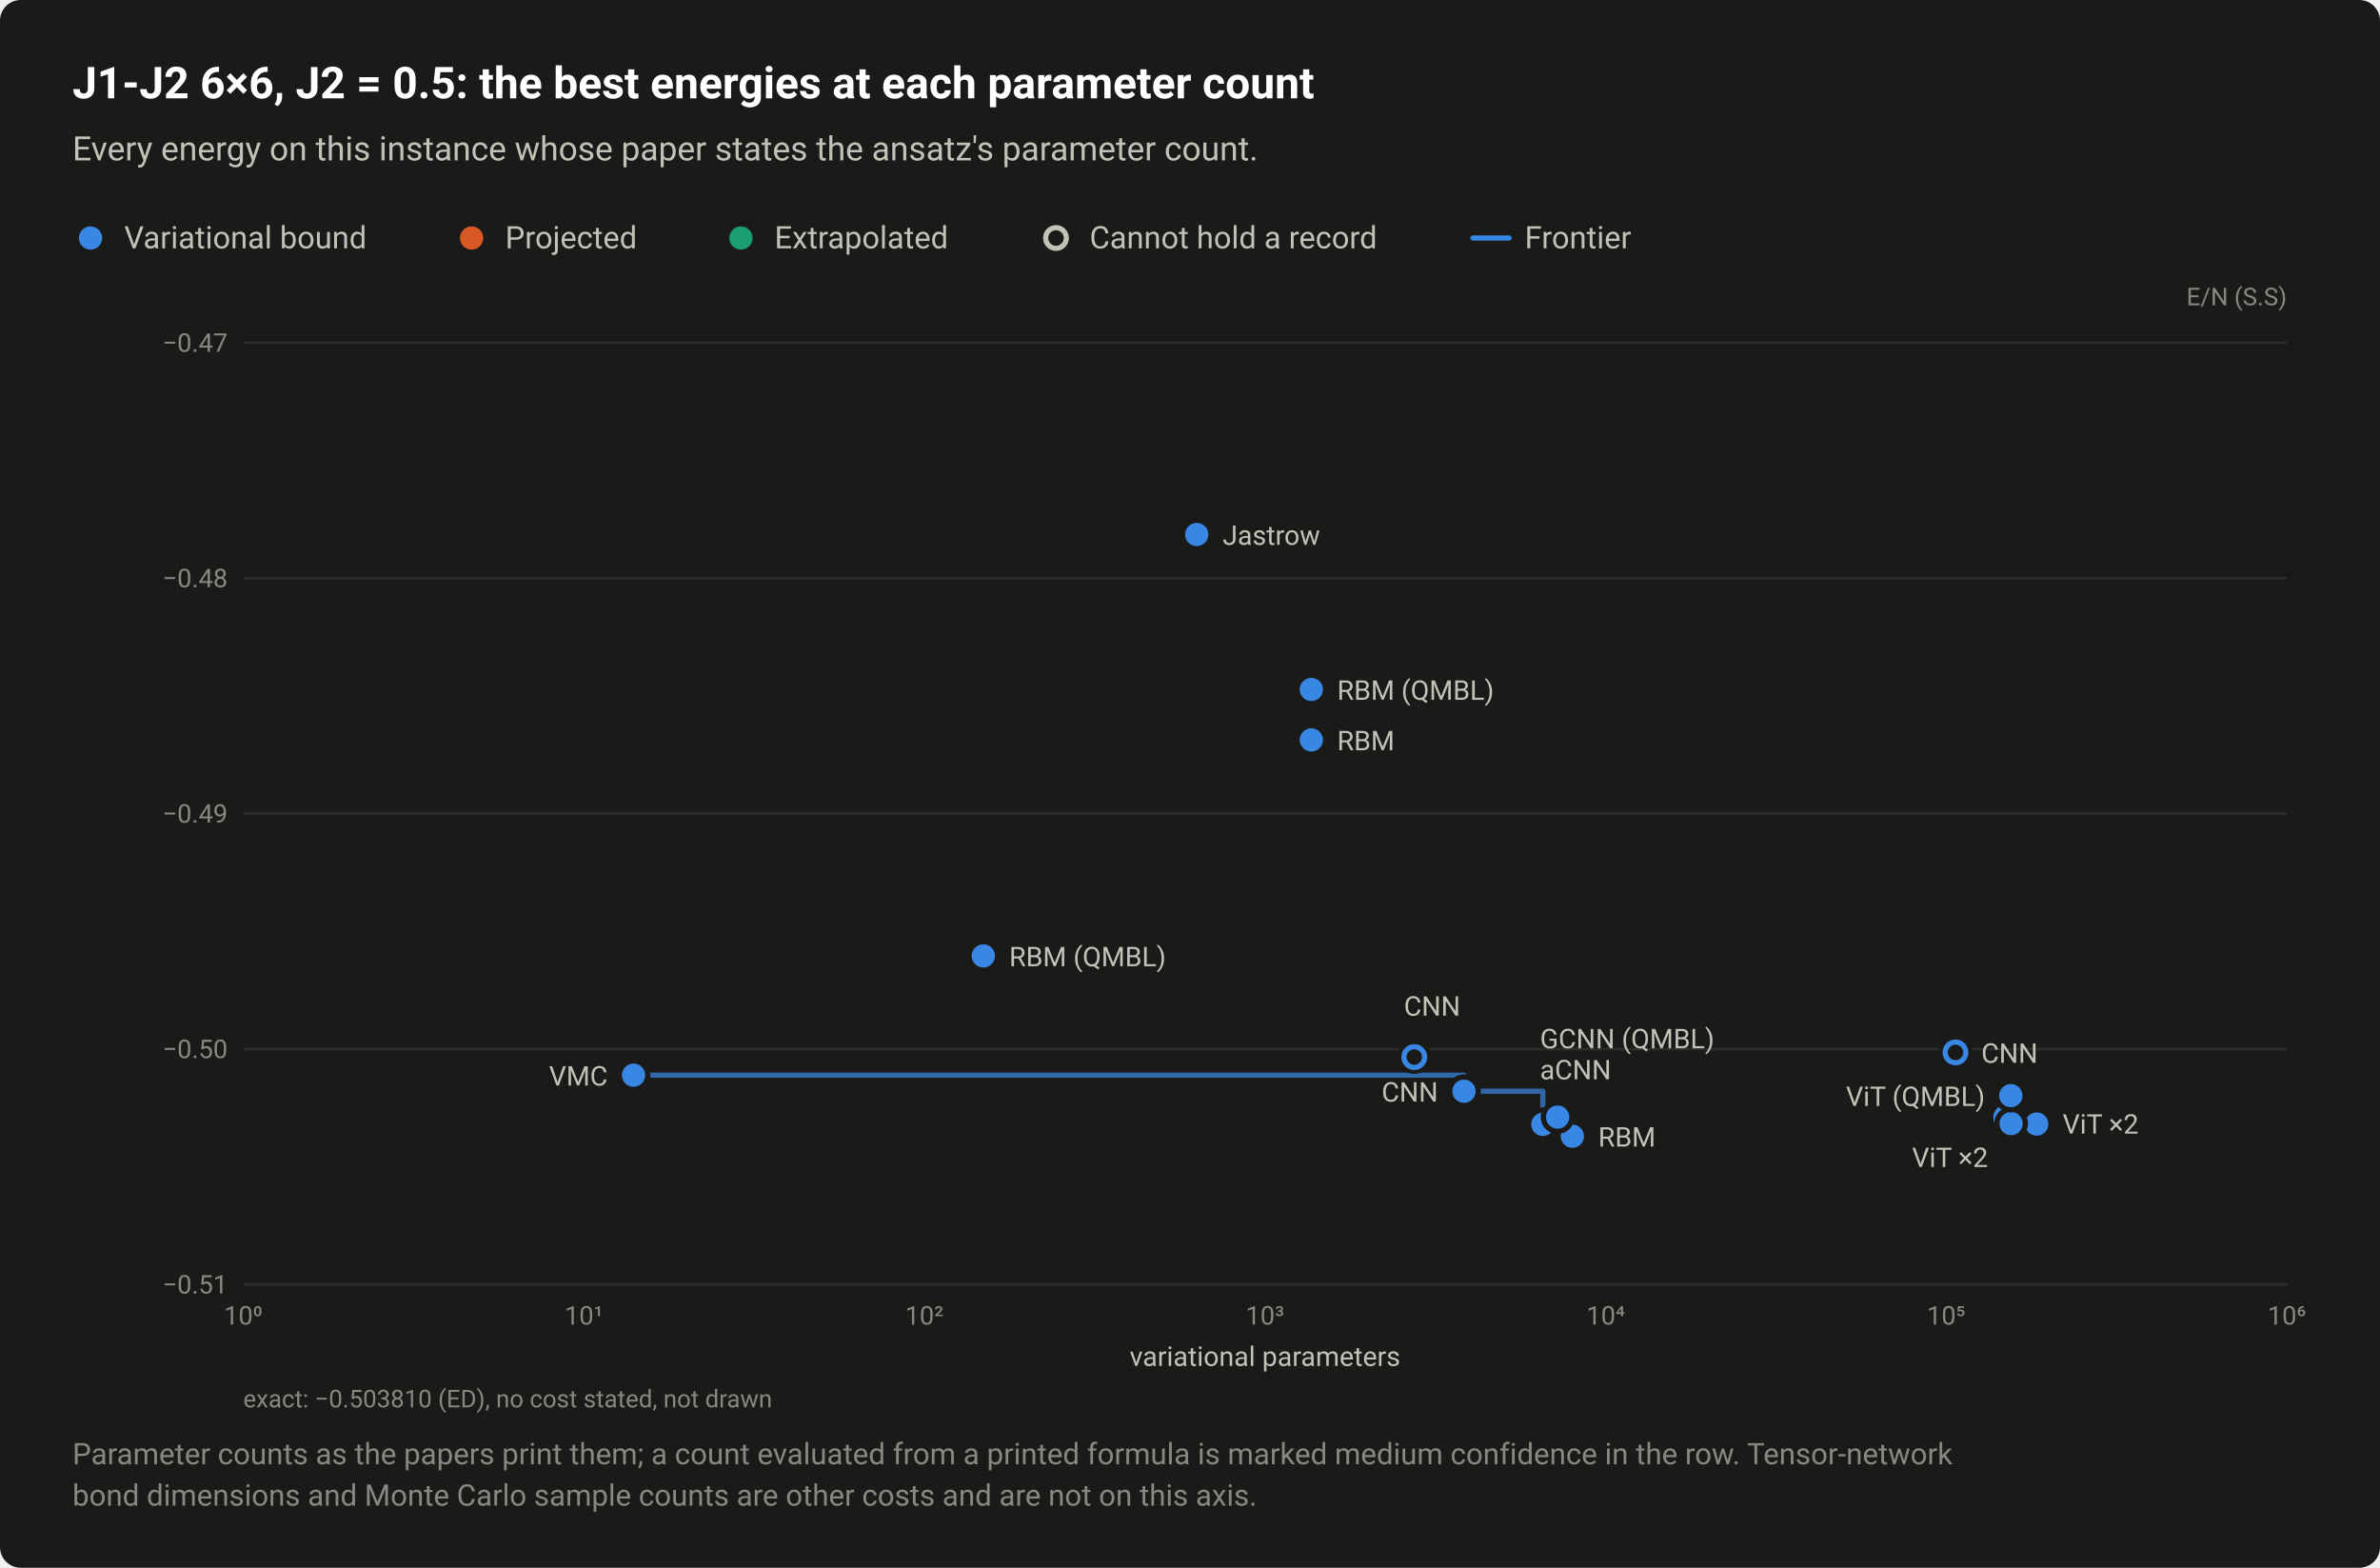
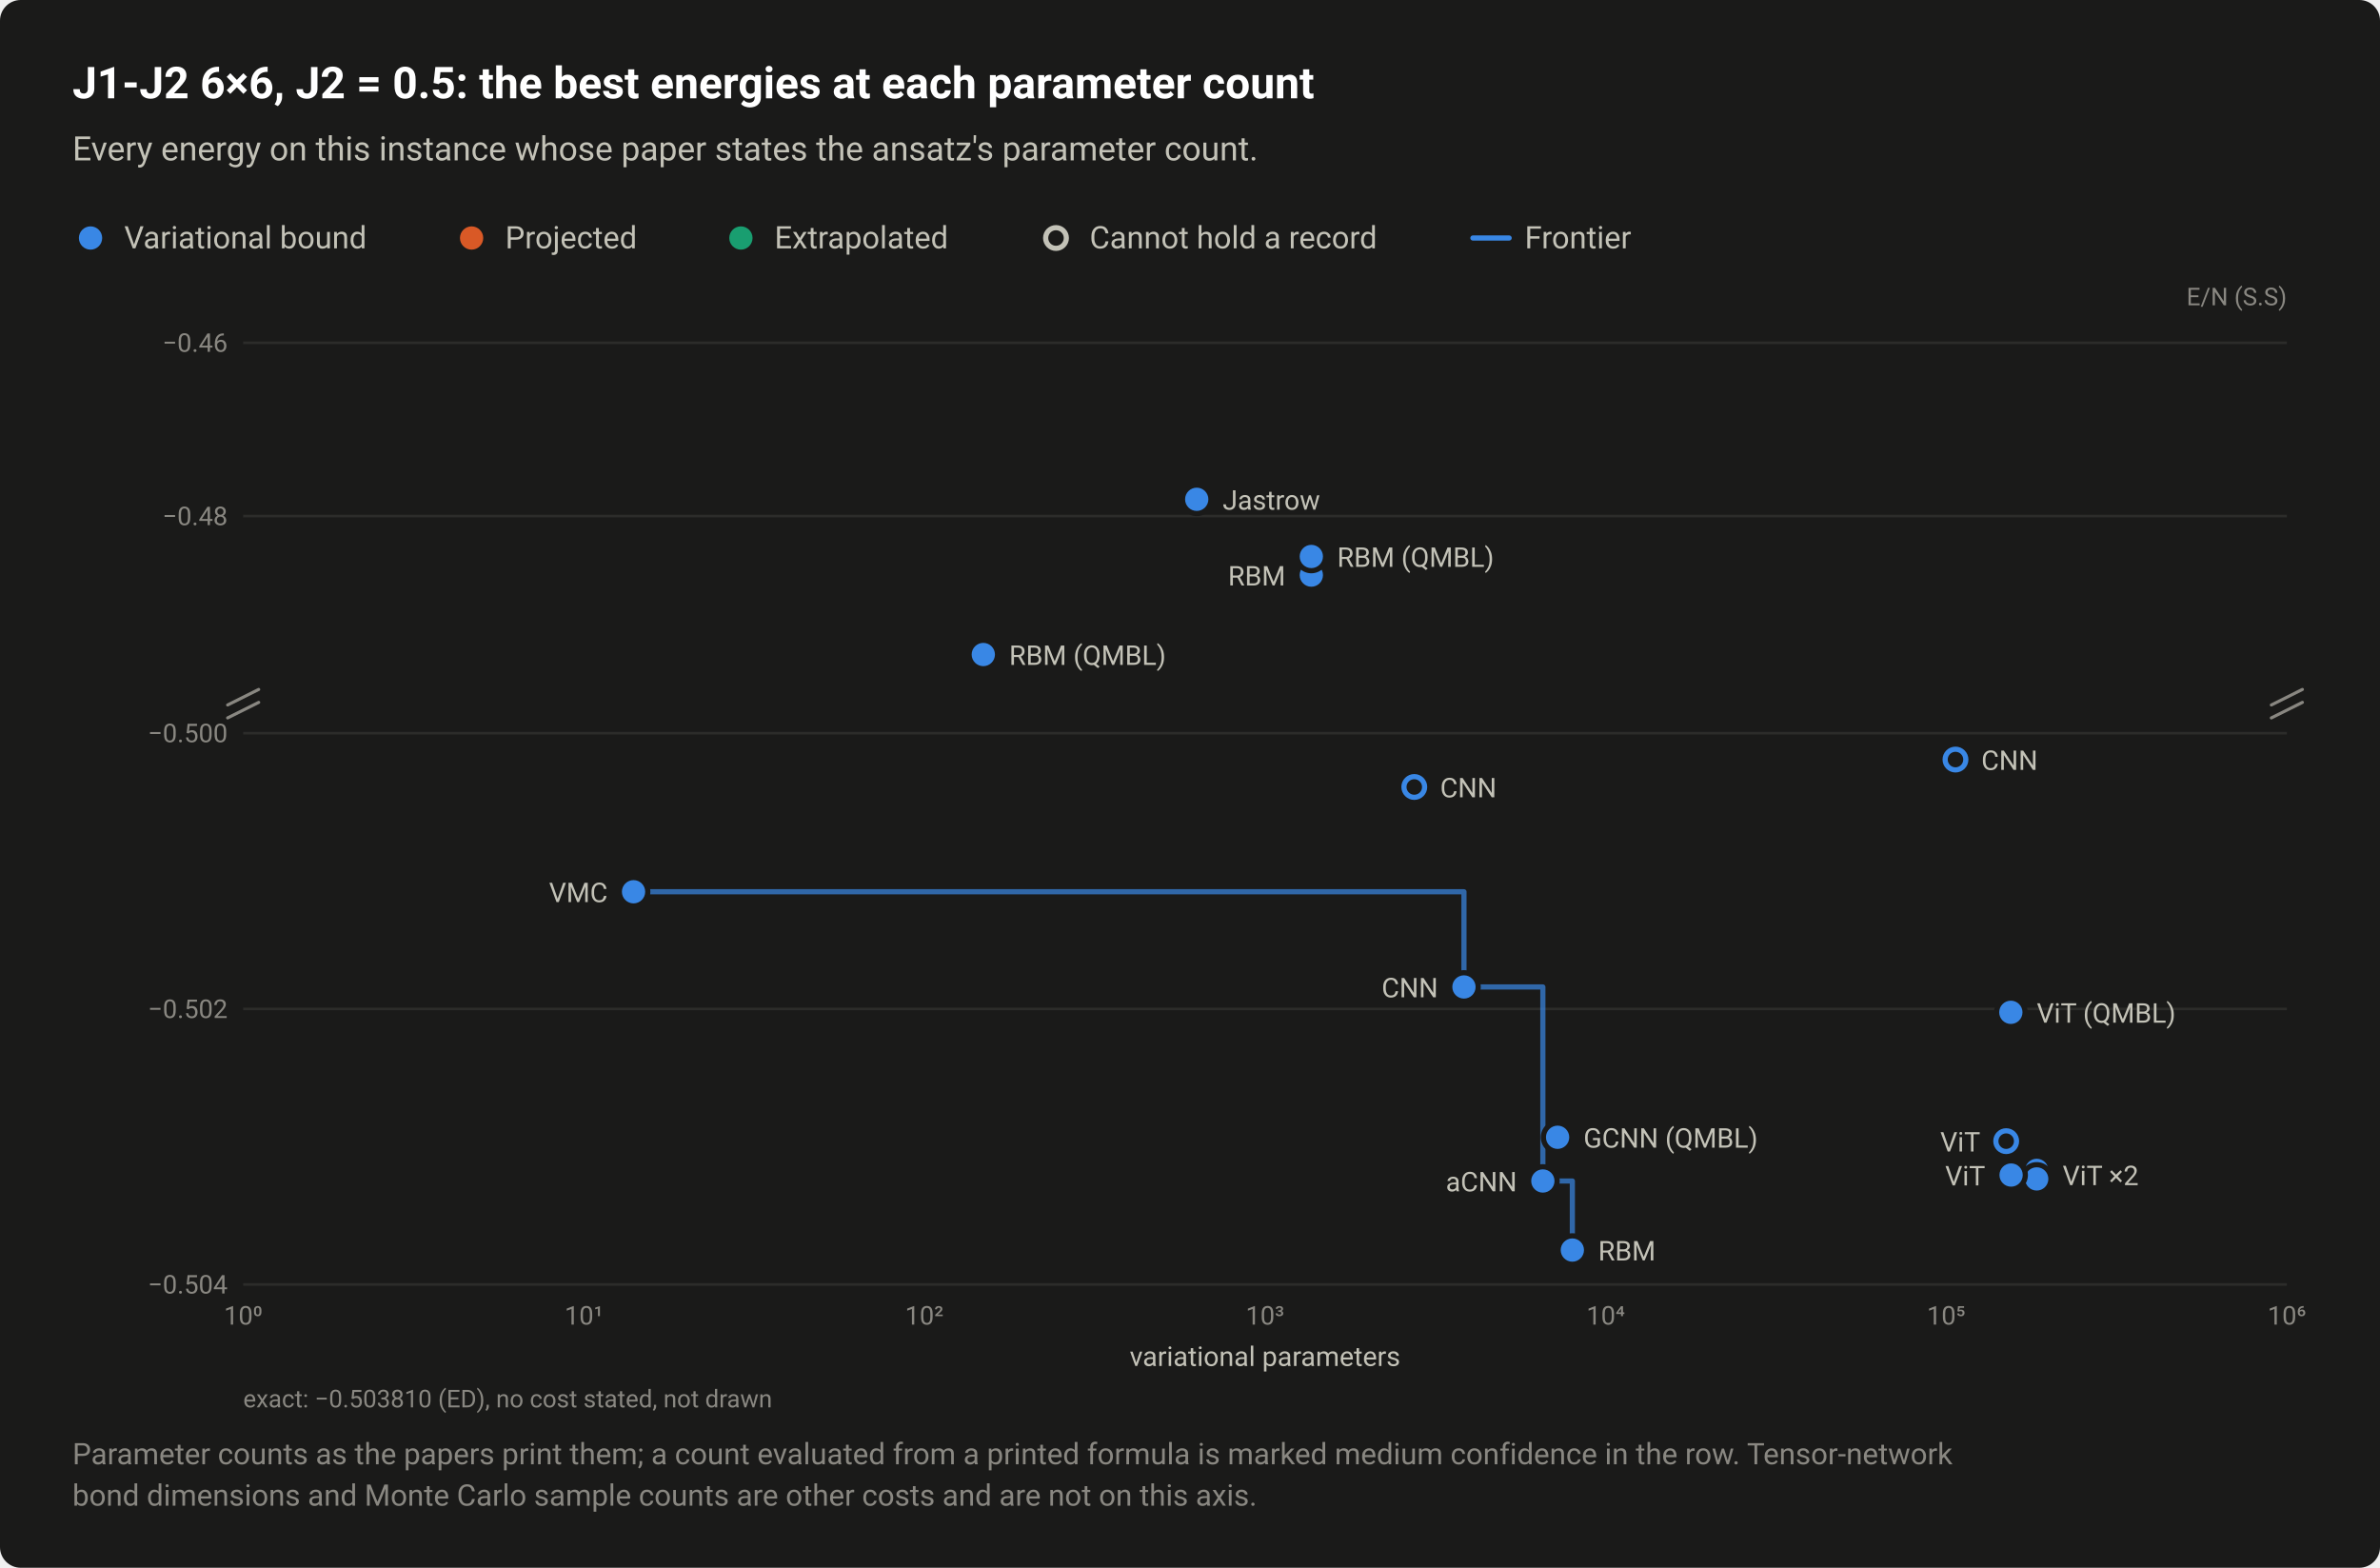
<svg xmlns="http://www.w3.org/2000/svg" width="920" height="606" viewBox="0 0 920 606" role="img" aria-labelledby="title desc">
  <style>text{font-family:system-ui,-apple-system,"Segoe UI",Roboto,"Helvetica Neue",Arial,sans-serif}</style>
  <rect width="920" height="606" rx="8" fill="#1a1a19" />
  <text x="28" y="38" font-size="17" fill="#ffffff" font-weight="600">J1-J2 6×6, J2 = 0.5: the best energies at each parameter count</text>
  <text x="28" y="62" font-size="13" fill="#c3c2b7">Every energy on this instance whose paper states the ansatz's parameter count.</text>
  <circle cx="35" cy="92" r="6.5" fill="#1a1a19" />
  <circle cx="35" cy="92" r="4.5" fill="#3987e5" />
  <text x="48" y="96" font-size="12" fill="#c3c2b7">Variational bound</text>
  <circle cx="182.3" cy="92" r="6.5" fill="#1a1a19" />
  <circle cx="182.3" cy="92" r="4.5" fill="#d95926" />
  <text x="195.3" y="96" font-size="12" fill="#c3c2b7">Projected</text>
  <circle cx="286.4" cy="92" r="6.5" fill="#1a1a19" />
  <circle cx="286.4" cy="92" r="4.5" fill="#199e70" />
  <text x="299.4" y="96" font-size="12" fill="#c3c2b7">Extrapolated</text>
  <circle cx="408.2" cy="92" r="6.5" fill="#1a1a19" />
  <circle cx="408.2" cy="92" r="4" fill="#1a1a19" stroke="#c3c2b7" stroke-width="2" />
  <text x="421.2" y="96" font-size="12" fill="#c3c2b7">Cannot hold a record</text>
  <path d="M569.36 92H583.36" stroke="#3987e5" stroke-width="2" stroke-linecap="round" />
  <text x="589.4" y="96" font-size="12" fill="#c3c2b7">Frontier</text>
  <text x="884" y="118" font-size="9.5" fill="#898781" text-anchor="end">E/N (S.S)</text>
+   <path d="M94 199.5H884" stroke="#2c2c2a" stroke-width="1" />
+   <text x="88" y="203" font-size="10" fill="#898781" text-anchor="end" style="font-variant-numeric:tabular-nums">−0.48</text>
+   <path d="M94 132.5H884" stroke="#2c2c2a" stroke-width="1" />
+   <text x="88" y="136" font-size="10" fill="#898781" text-anchor="end" style="font-variant-numeric:tabular-nums">−0.46</text>
  <path d="M94 496.5H884" stroke="#2c2c2a" stroke-width="1" />
-   <text x="88" y="500" font-size="10" fill="#898781" text-anchor="end" style="font-variant-numeric:tabular-nums">−0.51</text>
-   <path d="M94 405.5H884" stroke="#2c2c2a" stroke-width="1" />
-   <text x="88" y="409" font-size="10" fill="#898781" text-anchor="end" style="font-variant-numeric:tabular-nums">−0.50</text>
-   <path d="M94 314.5H884" stroke="#2c2c2a" stroke-width="1" />
-   <text x="88" y="318" font-size="10" fill="#898781" text-anchor="end" style="font-variant-numeric:tabular-nums">−0.49</text>
-   <path d="M94 223.5H884" stroke="#2c2c2a" stroke-width="1" />
-   <text x="88" y="227" font-size="10" fill="#898781" text-anchor="end" style="font-variant-numeric:tabular-nums">−0.48</text>
-   <path d="M94 132.5H884" stroke="#2c2c2a" stroke-width="1" />
-   <text x="88" y="136" font-size="10" fill="#898781" text-anchor="end" style="font-variant-numeric:tabular-nums">−0.47</text>
+   <text x="88" y="500" font-size="10" fill="#898781" text-anchor="end" style="font-variant-numeric:tabular-nums">−0.504</text>
+   <path d="M94 390H884" stroke="#2c2c2a" stroke-width="1" />
+   <text x="88" y="393.5" font-size="10" fill="#898781" text-anchor="end" style="font-variant-numeric:tabular-nums">−0.502</text>
+   <path d="M94 283.4H884" stroke="#2c2c2a" stroke-width="1" />
+   <text x="88" y="286.9" font-size="10" fill="#898781" text-anchor="end" style="font-variant-numeric:tabular-nums">−0.500</text>
+   <path d="M88 272.5L100 266.5" stroke="#898781" stroke-width="1.2" stroke-linecap="round" />
+   <path d="M88 277.5L100 271.5" stroke="#898781" stroke-width="1.2" stroke-linecap="round" />
+   <path d="M878 272.5L890 266.5" stroke="#898781" stroke-width="1.2" stroke-linecap="round" />
+   <path d="M878 277.5L890 271.5" stroke="#898781" stroke-width="1.2" stroke-linecap="round" />
  <text x="94" y="512" font-size="10" fill="#898781" text-anchor="middle" style="font-variant-numeric:tabular-nums">10⁰</text>
  <text x="225.7" y="512" font-size="10" fill="#898781" text-anchor="middle" style="font-variant-numeric:tabular-nums">10¹</text>
  <text x="357.3" y="512" font-size="10" fill="#898781" text-anchor="middle" style="font-variant-numeric:tabular-nums">10²</text>
  <text x="489" y="512" font-size="10" fill="#898781" text-anchor="middle" style="font-variant-numeric:tabular-nums">10³</text>
  <text x="620.7" y="512" font-size="10" fill="#898781" text-anchor="middle" style="font-variant-numeric:tabular-nums">10⁴</text>
  <text x="752.3" y="512" font-size="10" fill="#898781" text-anchor="middle" style="font-variant-numeric:tabular-nums">10⁵</text>
  <text x="884" y="512" font-size="10" fill="#898781" text-anchor="middle" style="font-variant-numeric:tabular-nums">10⁶</text>
-   <path d="M244.9 415.6H565.9V421.8H596.4V434.6H607.8V439.2" fill="none" stroke="#3987e5" stroke-width="2" stroke-linejoin="round" stroke-linecap="round" opacity="0.7" />
+   <path d="M244.9 344.7H565.9V381.5H596.4V456.5H607.8V483.2" fill="none" stroke="#3987e5" stroke-width="2" stroke-linejoin="round" stroke-linecap="round" opacity="0.7" />
  <a class="pt" href="/instances/#r-J1J2_square_36_P_0_5-546febe6">
-     <circle cx="546.7" cy="408.6" r="6.5" fill="#1a1a19" />
-     <circle cx="546.7" cy="408.6" r="4" fill="#1a1a19" stroke="#3987e5" stroke-width="2" />
+     <circle cx="546.7" cy="304.2" r="6.5" fill="#1a1a19" />
+     <circle cx="546.7" cy="304.2" r="4" fill="#1a1a19" stroke="#3987e5" stroke-width="2" />
  </a>
  <a class="pt" href="/instances/#r-J1J2_square_36_P_0_5-c24d6b5b">
-     <circle cx="755.9" cy="406.8" r="6.5" fill="#1a1a19" />
-     <circle cx="755.9" cy="406.8" r="4" fill="#1a1a19" stroke="#3987e5" stroke-width="2" />
+     <circle cx="755.9" cy="293.6" r="6.5" fill="#1a1a19" />
+     <circle cx="755.9" cy="293.6" r="4" fill="#1a1a19" stroke="#3987e5" stroke-width="2" />
  </a>
-   <a class="pt" href="/instances/#r-J1J2_square_36_P_0_5-b719942c" data-rows="r-J1J2_square_36_P_0_5-b719942c r-J1J2_square_36_P_0_5-a50ea934">
-     <circle cx="775.5" cy="432" r="6.5" fill="#1a1a19" />
-     <circle cx="775.5" cy="432" r="4" fill="#1a1a19" stroke="#3987e5" stroke-width="2" />
+   <a class="pt" href="/instances/#r-J1J2_square_36_P_0_5-a50ea934">
+     <circle cx="775.5" cy="441.1" r="6.5" fill="#1a1a19" />
+     <circle cx="775.5" cy="441.1" r="4" fill="#1a1a19" stroke="#3987e5" stroke-width="2" />
  </a>
  <a class="pt" href="/instances/#r-J1J2_square_36_P_0_5-40590522">
-     <circle cx="607.8" cy="439.2" r="6.5" fill="#1a1a19" />
-     <circle cx="607.8" cy="439.2" r="4.5" fill="#3987e5" />
+     <circle cx="607.8" cy="483.2" r="6.5" fill="#1a1a19" />
+     <circle cx="607.8" cy="483.2" r="4.5" fill="#3987e5" />
  </a>
  <a class="pt" href="/instances/#r-J1J2_square_36_P_0_5-97faa9ed">
-     <circle cx="244.9" cy="415.6" r="6.5" fill="#1a1a19" />
-     <circle cx="244.9" cy="415.6" r="4.5" fill="#3987e5" />
+     <circle cx="244.9" cy="344.7" r="6.5" fill="#1a1a19" />
+     <circle cx="244.9" cy="344.7" r="4.5" fill="#3987e5" />
  </a>
  <a class="pt" href="/instances/#r-J1J2_square_36_P_0_5-6451bead">
-     <circle cx="506.9" cy="286" r="6.5" fill="#1a1a19" />
-     <circle cx="506.9" cy="286" r="4.5" fill="#3987e5" />
+     <circle cx="506.9" cy="222.3" r="6.5" fill="#1a1a19" />
+     <circle cx="506.9" cy="222.3" r="4.5" fill="#3987e5" />
  </a>
  <a class="pt" href="/instances/#r-J1J2_square_36_P_0_5-0c5ff5b1">
-     <circle cx="462.6" cy="206.6" r="6.5" fill="#1a1a19" />
-     <circle cx="462.6" cy="206.6" r="4.5" fill="#3987e5" />
+     <circle cx="462.6" cy="193" r="6.5" fill="#1a1a19" />
+     <circle cx="462.6" cy="193" r="4.5" fill="#3987e5" />
  </a>
  <a class="pt" href="/instances/#r-J1J2_square_36_P_0_5-d9203e5e">
-     <circle cx="565.9" cy="421.8" r="6.5" fill="#1a1a19" />
-     <circle cx="565.9" cy="421.8" r="4.5" fill="#3987e5" />
+     <circle cx="565.9" cy="381.5" r="6.5" fill="#1a1a19" />
+     <circle cx="565.9" cy="381.5" r="4.5" fill="#3987e5" />
  </a>
-   <a class="pt" href="/instances/#r-J1J2_square_36_P_0_5-d69ace1f" data-rows="r-J1J2_square_36_P_0_5-d69ace1f r-J1J2_square_36_P_0_5-ee3fe380">
-     <circle cx="596.4" cy="434.6" r="6.5" fill="#1a1a19" />
-     <circle cx="596.4" cy="434.6" r="4.5" fill="#3987e5" />
+   <a class="pt" href="/instances/#r-J1J2_square_36_P_0_5-d69ace1f">
+     <circle cx="596.4" cy="456.5" r="6.5" fill="#1a1a19" />
+     <circle cx="596.4" cy="456.5" r="4.5" fill="#3987e5" />
  </a>
  <a class="pt" href="/instances/#r-J1J2_square_36_P_0_5-a3a908ac" data-rows="r-J1J2_square_36_P_0_5-a3a908ac r-J1J2_square_36_P_0_5-a218cdfa">
-     <circle cx="787.3" cy="434" r="6.5" fill="#1a1a19" />
-     <circle cx="787.3" cy="434" r="4.5" fill="#3987e5" />
+     <circle cx="787.3" cy="452.4" r="6.5" fill="#1a1a19" />
+     <circle cx="787.3" cy="452.4" r="4.5" fill="#3987e5" />
  </a>
  <a class="pt" href="/instances/#r-J1J2_square_36_P_0_5-a3a908ac" data-rows="r-J1J2_square_36_P_0_5-a3a908ac r-J1J2_square_36_P_0_5-a218cdfa">
-     <circle cx="787.3" cy="434.5" r="6.5" fill="#1a1a19" />
-     <circle cx="787.3" cy="434.5" r="4.5" fill="#3987e5" />
+     <circle cx="787.3" cy="455.7" r="6.5" fill="#1a1a19" />
+     <circle cx="787.3" cy="455.7" r="4.5" fill="#3987e5" />
  </a>
-   <a class="pt" href="/instances/#r-J1J2_square_36_P_0_5-b719942c" data-rows="r-J1J2_square_36_P_0_5-b719942c r-J1J2_square_36_P_0_5-a50ea934">
-     <circle cx="777.4" cy="434.3" r="6.5" fill="#1a1a19" />
-     <circle cx="777.4" cy="434.3" r="4.5" fill="#3987e5" />
+   <a class="pt" href="/instances/#r-J1J2_square_36_P_0_5-b719942c">
+     <circle cx="777.4" cy="454.2" r="6.5" fill="#1a1a19" />
+     <circle cx="777.4" cy="454.2" r="4.5" fill="#3987e5" />
  </a>
-   <a class="pt" href="/instances/#r-J1J2_square_36_P_0_5-d69ace1f" data-rows="r-J1J2_square_36_P_0_5-d69ace1f r-J1J2_square_36_P_0_5-ee3fe380">
-     <circle cx="602.1" cy="431.8" r="6.5" fill="#1a1a19" />
-     <circle cx="602.1" cy="431.8" r="4.5" fill="#3987e5" />
+   <a class="pt" href="/instances/#r-J1J2_square_36_P_0_5-ee3fe380">
+     <circle cx="602.1" cy="439.6" r="6.5" fill="#1a1a19" />
+     <circle cx="602.1" cy="439.6" r="4.5" fill="#3987e5" />
  </a>
  <a class="pt" href="/instances/#r-J1J2_square_36_P_0_5-b8a5eeaa">
-     <circle cx="506.9" cy="266.5" r="6.5" fill="#1a1a19" />
-     <circle cx="506.9" cy="266.5" r="4.5" fill="#3987e5" />
+     <circle cx="506.9" cy="215.1" r="6.5" fill="#1a1a19" />
+     <circle cx="506.9" cy="215.1" r="4.5" fill="#3987e5" />
  </a>
  <a class="pt" href="/instances/#r-J1J2_square_36_P_0_5-3adffae8">
-     <circle cx="380.1" cy="369.5" r="6.5" fill="#1a1a19" />
-     <circle cx="380.1" cy="369.5" r="4.5" fill="#3987e5" />
+     <circle cx="380.1" cy="253" r="6.5" fill="#1a1a19" />
+     <circle cx="380.1" cy="253" r="4.5" fill="#3987e5" />
  </a>
  <a class="pt" href="/instances/#r-J1J2_square_36_P_0_5-14eaf5c0">
-     <circle cx="777.3" cy="423.5" r="6.5" fill="#1a1a19" />
-     <circle cx="777.3" cy="423.5" r="4.5" fill="#3987e5" />
+     <circle cx="777.3" cy="391.3" r="6.5" fill="#1a1a19" />
+     <circle cx="777.3" cy="391.3" r="4.5" fill="#3987e5" />
  </a>
  <a class="pt" href="/instances/#r-J1J2_square_36_P_0_5-0c5ff5b1">
-     <text x="472.6" y="210.6" font-size="10.5" fill="#c3c2b7" text-anchor="start">Jastrow</text>
+     <text x="472.6" y="197" font-size="10.5" fill="#c3c2b7" text-anchor="start">Jastrow</text>
  </a>
  <a class="pt" href="/instances/#r-J1J2_square_36_P_0_5-b8a5eeaa">
-     <text x="516.9" y="270.5" font-size="10.5" fill="#c3c2b7" text-anchor="start">RBM (QMBL)</text>
+     <text x="516.9" y="219.1" font-size="10.5" fill="#c3c2b7" text-anchor="start">RBM (QMBL)</text>
  </a>
  <a class="pt" href="/instances/#r-J1J2_square_36_P_0_5-6451bead">
-     <text x="516.9" y="290" font-size="10.5" fill="#c3c2b7" text-anchor="start">RBM</text>
+     <text x="496.9" y="226.3" font-size="10.5" fill="#c3c2b7" text-anchor="end">RBM</text>
  </a>
  <a class="pt" href="/instances/#r-J1J2_square_36_P_0_5-3adffae8">
-     <text x="390.1" y="373.5" font-size="10.5" fill="#c3c2b7" text-anchor="start">RBM (QMBL)</text>
+     <text x="390.1" y="257" font-size="10.5" fill="#c3c2b7" text-anchor="start">RBM (QMBL)</text>
+   </a>
+   <a class="pt" href="/instances/#r-J1J2_square_36_P_0_5-c24d6b5b">
+     <text x="765.9" y="297.6" font-size="10.5" fill="#c3c2b7" text-anchor="start">CNN</text>
  </a>
  <a class="pt" href="/instances/#r-J1J2_square_36_P_0_5-546febe6">
-     <text x="542.7" y="392.6" font-size="10.5" fill="#c3c2b7" text-anchor="start">CNN</text>
+     <text x="556.7" y="308.2" font-size="10.5" fill="#c3c2b7" text-anchor="start">CNN</text>
+   </a>
+   <a class="pt" href="/instances/#r-J1J2_square_36_P_0_5-97faa9ed">
+     <text x="234.9" y="348.7" font-size="10.5" fill="#c3c2b7" text-anchor="end">VMC</text>
+   </a>
+   <a class="pt" href="/instances/#r-J1J2_square_36_P_0_5-d9203e5e">
+     <text x="555.9" y="385.5" font-size="10.5" fill="#c3c2b7" text-anchor="end">CNN</text>
+   </a>
+   <a class="pt" href="/instances/#r-J1J2_square_36_P_0_5-14eaf5c0">
+     <text x="787.3" y="395.3" font-size="10.5" fill="#c3c2b7" text-anchor="start">ViT (QMBL)</text>
  </a>
  <a class="pt" href="/instances/#r-J1J2_square_36_P_0_5-ee3fe380">
-     <text x="595.3" y="405.2" font-size="10.5" fill="#c3c2b7" text-anchor="start">GCNN (QMBL)</text>
+     <text x="612.1" y="443.6" font-size="10.5" fill="#c3c2b7" text-anchor="start">GCNN (QMBL)</text>
  </a>
-   <a class="pt" href="/instances/#r-J1J2_square_36_P_0_5-c24d6b5b">
-     <text x="765.9" y="410.8" font-size="10.5" fill="#c3c2b7" text-anchor="start">CNN</text>
+   <a class="pt" href="/instances/#r-J1J2_square_36_P_0_5-a50ea934">
+     <text x="765.5" y="445.1" font-size="10.5" fill="#c3c2b7" text-anchor="end">ViT</text>
+   </a>
+   <a class="pt" href="/instances/#r-J1J2_square_36_P_0_5-a3a908ac" data-rows="r-J1J2_square_36_P_0_5-a3a908ac r-J1J2_square_36_P_0_5-a218cdfa">
+     <text x="797.3" y="458.1" font-size="10.5" fill="#c3c2b7" text-anchor="start">ViT ×2</text>
+   </a>
+   <a class="pt" href="/instances/#r-J1J2_square_36_P_0_5-b719942c">
+     <text x="767.4" y="458.2" font-size="10.5" fill="#c3c2b7" text-anchor="end">ViT</text>
  </a>
  <a class="pt" href="/instances/#r-J1J2_square_36_P_0_5-d69ace1f">
-     <text x="595.3" y="417.2" font-size="10.5" fill="#c3c2b7" text-anchor="start">aCNN</text>
-   </a>
-   <a class="pt" href="/instances/#r-J1J2_square_36_P_0_5-97faa9ed">
-     <text x="234.9" y="419.6" font-size="10.5" fill="#c3c2b7" text-anchor="end">VMC</text>
-   </a>
-   <a class="pt" href="/instances/#r-J1J2_square_36_P_0_5-d9203e5e">
-     <text x="555.9" y="425.8" font-size="10.5" fill="#c3c2b7" text-anchor="end">CNN</text>
-   </a>
-   <a class="pt" href="/instances/#r-J1J2_square_36_P_0_5-14eaf5c0">
-     <text x="767.3" y="427.5" font-size="10.5" fill="#c3c2b7" text-anchor="end">ViT (QMBL)</text>
-   </a>
-   <a class="pt" href="/instances/#r-J1J2_square_36_P_0_5-a3a908ac" data-rows="r-J1J2_square_36_P_0_5-a3a908ac r-J1J2_square_36_P_0_5-a218cdfa">
-     <text x="797.3" y="438.2" font-size="10.5" fill="#c3c2b7" text-anchor="start">ViT ×2</text>
+     <text x="586.4" y="460.5" font-size="10.5" fill="#c3c2b7" text-anchor="end">aCNN</text>
  </a>
  <a class="pt" href="/instances/#r-J1J2_square_36_P_0_5-40590522">
-     <text x="617.8" y="443.2" font-size="10.5" fill="#c3c2b7" text-anchor="start">RBM</text>
-   </a>
-   <a class="pt" href="/instances/#r-J1J2_square_36_P_0_5-b719942c" data-rows="r-J1J2_square_36_P_0_5-b719942c r-J1J2_square_36_P_0_5-a50ea934">
-     <text x="768.5" y="451.1" font-size="10.5" fill="#c3c2b7" text-anchor="end">ViT ×2</text>
+     <text x="617.8" y="487.2" font-size="10.5" fill="#c3c2b7" text-anchor="start">RBM</text>
  </a>
  <text x="489" y="528" font-size="10.5" fill="#c3c2b7" text-anchor="middle">variational parameters</text>
  <text x="94" y="544" font-size="9.5" fill="#898781">exact: −0.503810 (ED), no cost stated, not drawn</text>
  <text x="28" y="566" font-size="11.5" fill="#898781">Parameter counts as the papers print them; a count evaluated from a printed formula is marked medium confidence in the row. Tensor-network</text>
  <text x="28" y="582" font-size="11.5" fill="#898781">bond dimensions and Monte Carlo sample counts are other costs and are not on this axis.</text>
</svg>
